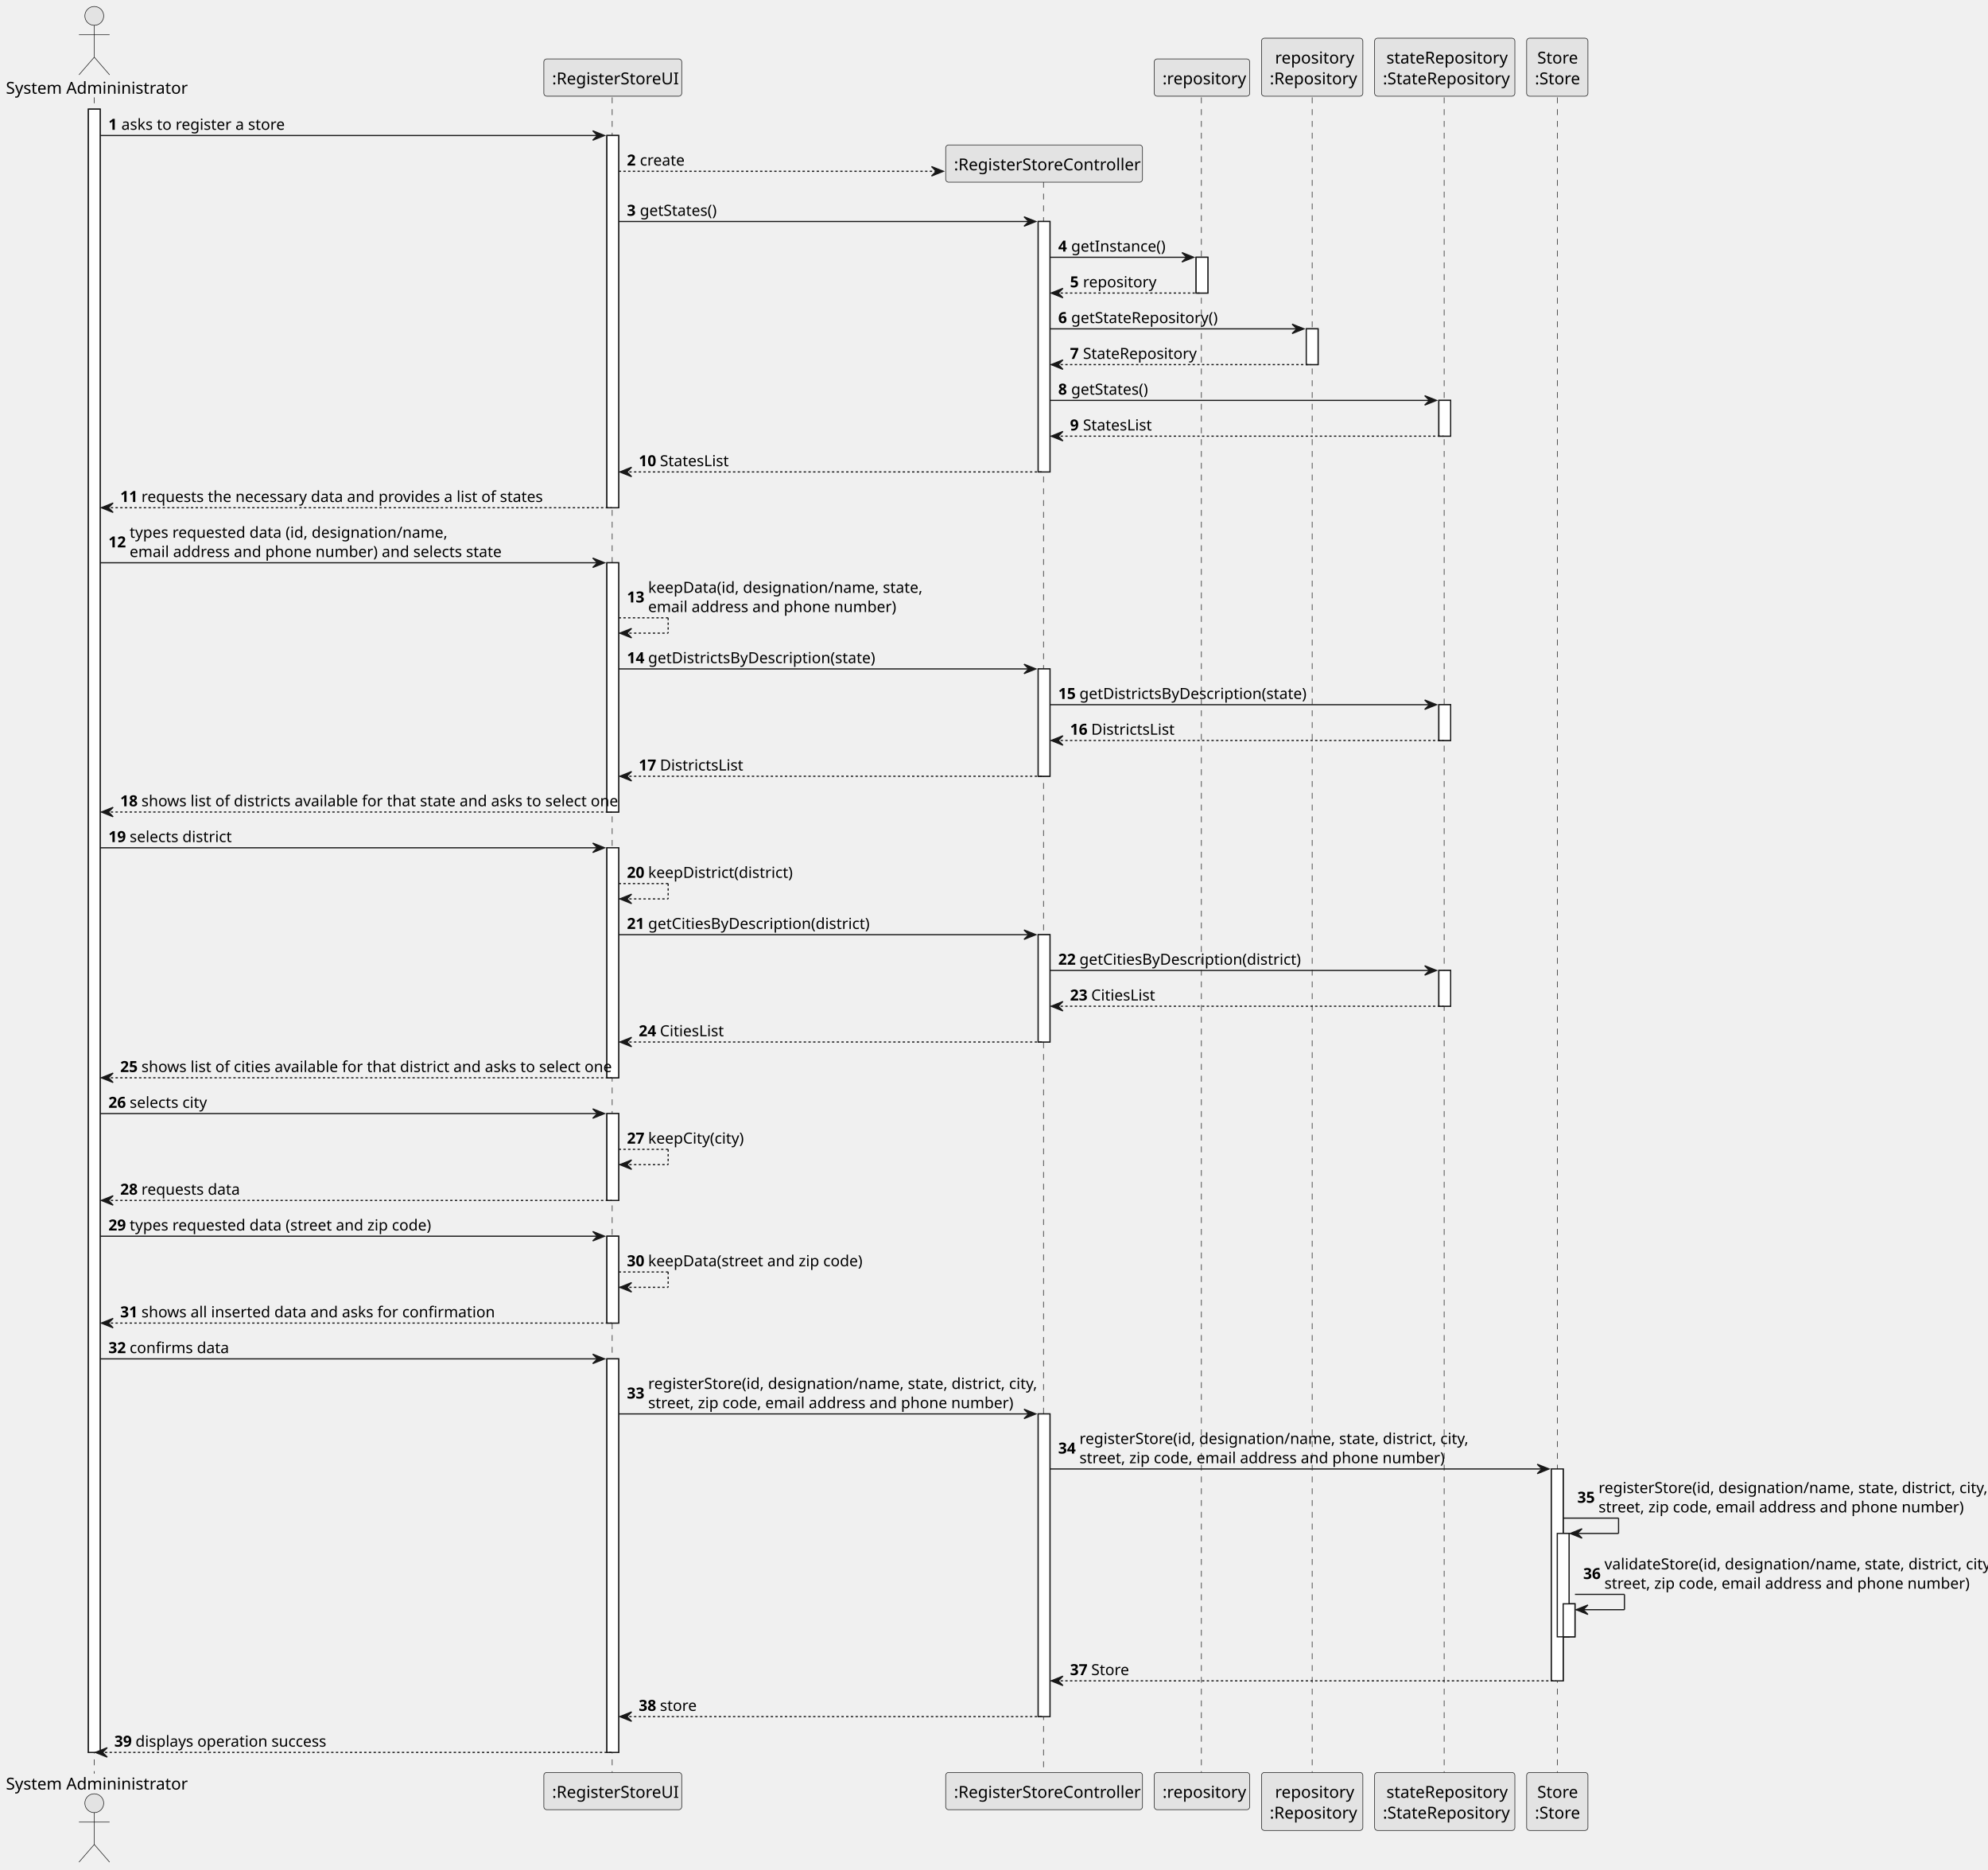
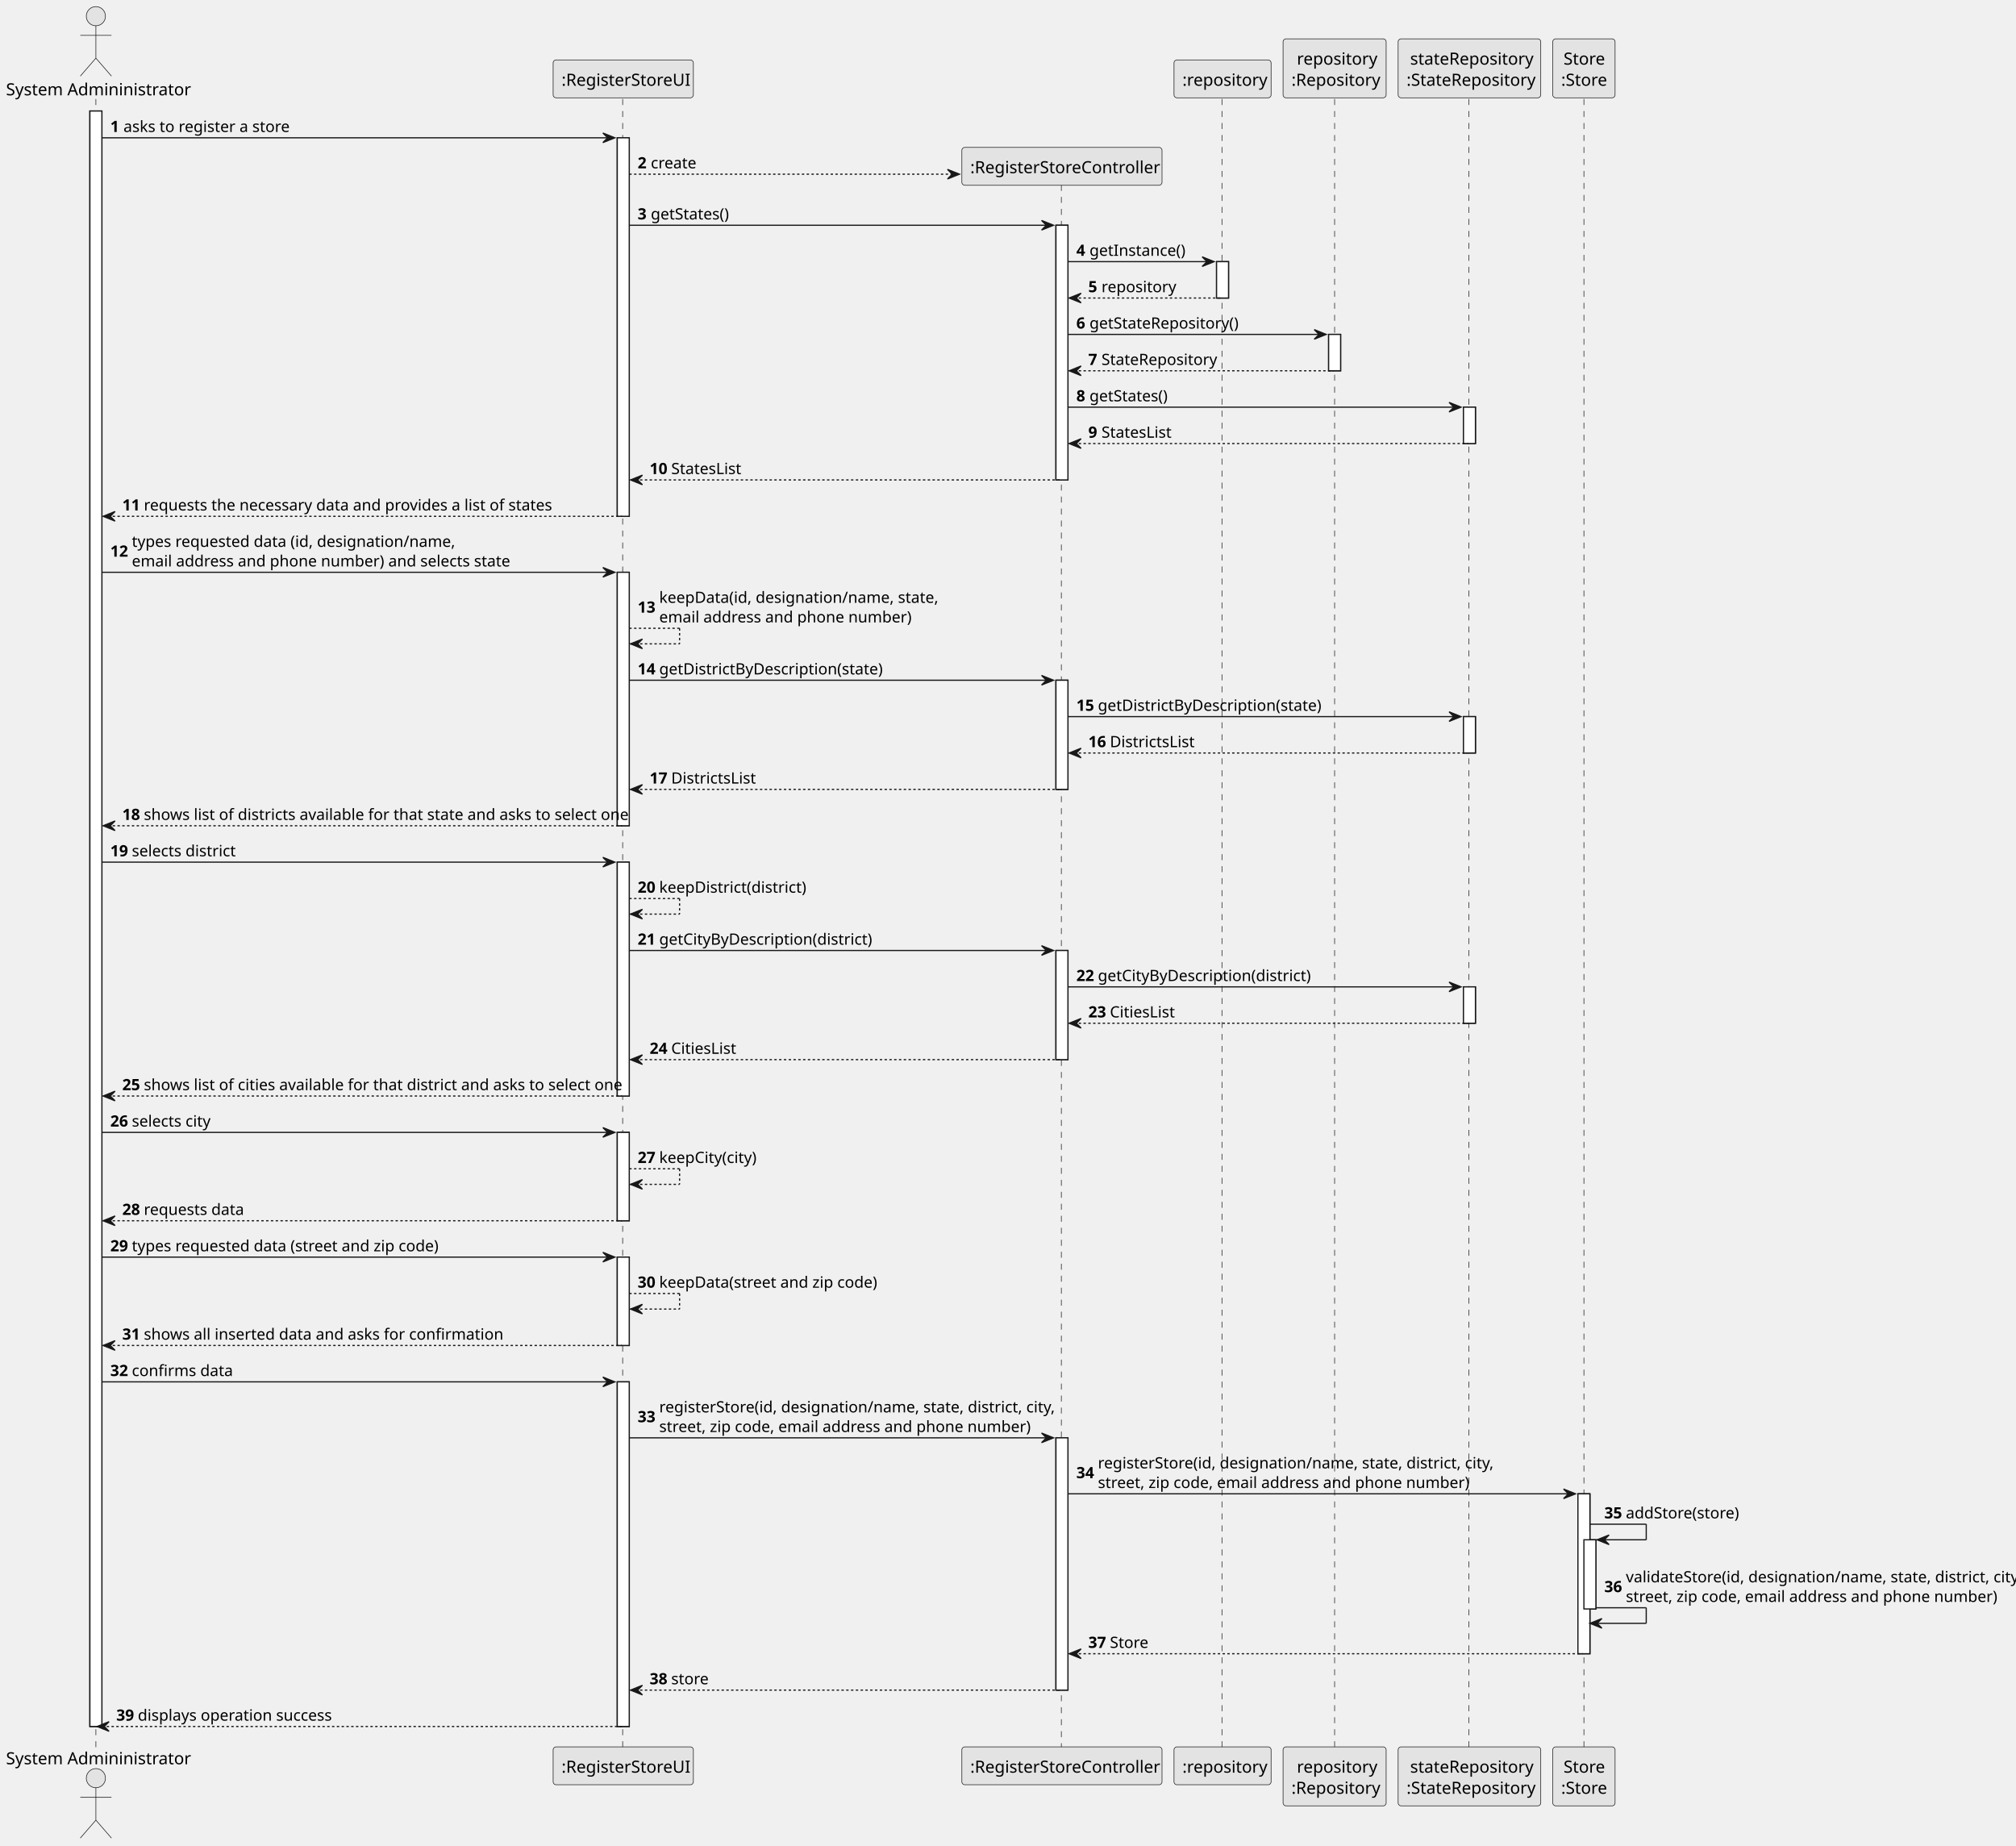
- <svg xmlns="http://www.w3.org/2000/svg" contentStyleType="text/css" height="1586px" preserveAspectRatio="none" style="width:1687px;height:1586px;background:#FFFFFF;" version="1.1" viewBox="0 0 1687 1586" width="1687px" zoomAndPan="magnify">
+ <svg xmlns="http://www.w3.org/2000/svg" contentStyleType="text/css" height="1540px" preserveAspectRatio="none" style="width:1682px;height:1540px;background:#FFFFFF;" version="1.1" viewBox="0 0 1682 1540" width="1682px" zoomAndPan="magnify">
  <defs />
  <g>
-     <rect fill="#FFFFFF" height="1394.078" style="stroke:#181818;stroke-width:1.0;" width="10" x="75" y="92.609" />
+     <rect fill="#FFFFFF" height="1347.727" style="stroke:#181818;stroke-width:1.0;" width="10" x="75" y="92.609" />
    <rect fill="#FFFFFF" height="315.773" style="stroke:#181818;stroke-width:1.0;" width="10" x="515" y="114.961" />
    <rect fill="#FFFFFF" height="211.461" style="stroke:#181818;stroke-width:1.0;" width="10" x="515" y="477.438" />
    <rect fill="#FFFFFF" height="195.109" style="stroke:#181818;stroke-width:1.0;" width="10" x="515" y="719.25" />
    <rect fill="#FFFFFF" height="73.703" style="stroke:#181818;stroke-width:1.0;" width="10" x="515" y="944.711" />
    <rect fill="#FFFFFF" height="73.703" style="stroke:#181818;stroke-width:1.0;" width="10" x="515" y="1048.766" />
-     <rect fill="#FFFFFF" height="333.867" style="stroke:#181818;stroke-width:1.0;" width="10" x="515" y="1152.82" />
+     <rect fill="#FFFFFF" height="287.516" style="stroke:#181818;stroke-width:1.0;" width="10" x="515" y="1152.82" />
    <rect fill="#FFFFFF" height="212.461" style="stroke:#181818;stroke-width:1.0;" width="10" x="881" y="187.922" />
    <rect fill="#FFFFFF" height="91.055" style="stroke:#181818;stroke-width:1.0;" width="10" x="881" y="567.492" />
    <rect fill="#FFFFFF" height="91.055" style="stroke:#181818;stroke-width:1.0;" width="10" x="881" y="792.953" />
-     <rect fill="#FFFFFF" height="256.812" style="stroke:#181818;stroke-width:1.0;" width="10" x="881" y="1199.523" />
+     <rect fill="#FFFFFF" height="210.461" style="stroke:#181818;stroke-width:1.0;" width="10" x="881" y="1199.523" />
    <rect fill="#FFFFFF" height="30.352" style="stroke:#181818;stroke-width:1.0;" width="10" x="1015" y="218.273" />
    <rect fill="#FFFFFF" height="30.352" style="stroke:#181818;stroke-width:1.0;" width="10" x="1108.5" y="278.977" />
    <rect fill="#FFFFFF" height="30.352" style="stroke:#181818;stroke-width:1.0;" width="10" x="1221" y="339.68" />
    <rect fill="#FFFFFF" height="30.352" style="stroke:#181818;stroke-width:1.0;" width="10" x="1221" y="597.844" />
    <rect fill="#FFFFFF" height="30.352" style="stroke:#181818;stroke-width:1.0;" width="10" x="1221" y="823.305" />
-     <rect fill="#FFFFFF" height="179.758" style="stroke:#181818;stroke-width:1.0;" width="10" x="1316.5" y="1246.227" />
-     <rect fill="#FFFFFF" height="87.703" style="stroke:#181818;stroke-width:1.0;" width="10" x="1321.5" y="1300.93" />
-     <rect fill="#FFFFFF" height="28" style="stroke:#181818;stroke-width:1.0;" width="10" x="1326.5" y="1360.633" />
-     <line style="stroke:#181818;stroke-width:0.5;stroke-dasharray:5.0,5.0;" x1="80" x2="80" y1="82.609" y2="1504.688" />
-     <line style="stroke:#181818;stroke-width:0.5;stroke-dasharray:5.0,5.0;" x1="519.5" x2="519.5" y1="82.609" y2="1504.688" />
-     <line style="stroke:#181818;stroke-width:0.5;stroke-dasharray:5.0,5.0;" x1="885.5" x2="885.5" y1="154.266" y2="1504.688" />
-     <line style="stroke:#181818;stroke-width:0.5;stroke-dasharray:5.0,5.0;" x1="1019.5" x2="1019.5" y1="82.609" y2="1504.688" />
-     <line style="stroke:#181818;stroke-width:0.5;stroke-dasharray:5.0,5.0;" x1="1113.5" x2="1113.5" y1="82.609" y2="1504.688" />
-     <line style="stroke:#181818;stroke-width:0.5;stroke-dasharray:5.0,5.0;" x1="1225.5" x2="1225.5" y1="82.609" y2="1504.688" />
-     <line style="stroke:#181818;stroke-width:0.5;stroke-dasharray:5.0,5.0;" x1="1321.5" x2="1321.5" y1="82.609" y2="1504.688" />
+     <rect fill="#FFFFFF" height="133.406" style="stroke:#181818;stroke-width:1.0;" width="10" x="1316.5" y="1246.227" />
+     <rect fill="#FFFFFF" height="57.703" style="stroke:#181818;stroke-width:1.0;" width="10" x="1321.5" y="1284.578" />
+     <line style="stroke:#181818;stroke-width:0.5;stroke-dasharray:5.0,5.0;" x1="80" x2="80" y1="82.609" y2="1458.336" />
+     <line style="stroke:#181818;stroke-width:0.5;stroke-dasharray:5.0,5.0;" x1="519.5" x2="519.5" y1="82.609" y2="1458.336" />
+     <line style="stroke:#181818;stroke-width:0.5;stroke-dasharray:5.0,5.0;" x1="885.5" x2="885.5" y1="154.266" y2="1458.336" />
+     <line style="stroke:#181818;stroke-width:0.5;stroke-dasharray:5.0,5.0;" x1="1019.5" x2="1019.5" y1="82.609" y2="1458.336" />
+     <line style="stroke:#181818;stroke-width:0.5;stroke-dasharray:5.0,5.0;" x1="1113.5" x2="1113.5" y1="82.609" y2="1458.336" />
+     <line style="stroke:#181818;stroke-width:0.5;stroke-dasharray:5.0,5.0;" x1="1225.5" x2="1225.5" y1="82.609" y2="1458.336" />
+     <line style="stroke:#181818;stroke-width:0.5;stroke-dasharray:5.0,5.0;" x1="1321.5" x2="1321.5" y1="82.609" y2="1458.336" />
    <text fill="#000000" font-family="sans-serif" font-size="14" lengthAdjust="spacing" textLength="144" x="5" y="79.533">System Admininistrator</text>
    <ellipse cx="80" cy="13.5" fill="#E3E3E3" rx="8" ry="8" style="stroke:#181818;stroke-width:0.5;" />
    <path d="M80,21.5 L80,48.5 M67,29.5 L93,29.5 M80,48.5 L67,63.5 M80,48.5 L93,63.5 " fill="none" style="stroke:#181818;stroke-width:0.5;" />
-     <text fill="#000000" font-family="sans-serif" font-size="14" lengthAdjust="spacing" textLength="144" x="5" y="1518.221">System Admininistrator</text>
-     <ellipse cx="80" cy="1529.797" fill="#E3E3E3" rx="8" ry="8" style="stroke:#181818;stroke-width:0.5;" />
-     <path d="M80,1537.797 L80,1564.797 M67,1545.797 L93,1545.797 M80,1564.797 L67,1579.797 M80,1564.797 L93,1579.797 " fill="none" style="stroke:#181818;stroke-width:0.5;" />
+     <text fill="#000000" font-family="sans-serif" font-size="14" lengthAdjust="spacing" textLength="144" x="5" y="1471.869">System Admininistrator</text>
+     <ellipse cx="80" cy="1483.445" fill="#E3E3E3" rx="8" ry="8" style="stroke:#181818;stroke-width:0.5;" />
+     <path d="M80,1491.445 L80,1518.445 M67,1499.445 L93,1499.445 M80,1518.445 L67,1533.445 M80,1518.445 L93,1533.445 " fill="none" style="stroke:#181818;stroke-width:0.5;" />
    <rect fill="#E3E3E3" height="31.609" rx="2.5" ry="2.5" style="stroke:#181818;stroke-width:0.5;" width="117" x="461.5" y="50" />
    <text fill="#000000" font-family="sans-serif" font-size="14" lengthAdjust="spacing" textLength="103" x="468.5" y="71.533">:RegisterStoreUI</text>
-     <rect fill="#E3E3E3" height="31.609" rx="2.5" ry="2.5" style="stroke:#181818;stroke-width:0.5;" width="117" x="461.5" y="1503.688" />
-     <text fill="#000000" font-family="sans-serif" font-size="14" lengthAdjust="spacing" textLength="103" x="468.5" y="1525.221">:RegisterStoreUI</text>
-     <rect fill="#E3E3E3" height="31.609" rx="2.5" ry="2.5" style="stroke:#181818;stroke-width:0.5;" width="167" x="802.5" y="1503.688" />
-     <text fill="#000000" font-family="sans-serif" font-size="14" lengthAdjust="spacing" textLength="153" x="809.5" y="1525.221">:RegisterStoreController</text>
+     <rect fill="#E3E3E3" height="31.609" rx="2.5" ry="2.5" style="stroke:#181818;stroke-width:0.5;" width="117" x="461.5" y="1457.336" />
+     <text fill="#000000" font-family="sans-serif" font-size="14" lengthAdjust="spacing" textLength="103" x="468.5" y="1478.869">:RegisterStoreUI</text>
+     <rect fill="#E3E3E3" height="31.609" rx="2.5" ry="2.5" style="stroke:#181818;stroke-width:0.5;" width="167" x="802.5" y="1457.336" />
+     <text fill="#000000" font-family="sans-serif" font-size="14" lengthAdjust="spacing" textLength="153" x="809.5" y="1478.869">:RegisterStoreController</text>
    <rect fill="#E3E3E3" height="31.609" rx="2.5" ry="2.5" style="stroke:#181818;stroke-width:0.5;" width="81" x="979.5" y="50" />
    <text fill="#000000" font-family="sans-serif" font-size="14" lengthAdjust="spacing" textLength="67" x="986.5" y="71.533">:repository</text>
-     <rect fill="#E3E3E3" height="31.609" rx="2.5" ry="2.5" style="stroke:#181818;stroke-width:0.5;" width="81" x="979.5" y="1503.688" />
-     <text fill="#000000" font-family="sans-serif" font-size="14" lengthAdjust="spacing" textLength="67" x="986.5" y="1525.221">:repository</text>
+     <rect fill="#E3E3E3" height="31.609" rx="2.5" ry="2.5" style="stroke:#181818;stroke-width:0.5;" width="81" x="979.5" y="1457.336" />
+     <text fill="#000000" font-family="sans-serif" font-size="14" lengthAdjust="spacing" textLength="67" x="986.5" y="1478.869">:repository</text>
    <rect fill="#E3E3E3" height="49.219" rx="2.5" ry="2.5" style="stroke:#181818;stroke-width:0.5;" width="86" x="1070.5" y="32.391" />
    <text fill="#000000" font-family="sans-serif" font-size="14" lengthAdjust="spacing" textLength="63" x="1082" y="53.924">repository</text>
    <text fill="#000000" font-family="sans-serif" font-size="14" lengthAdjust="spacing" textLength="72" x="1077.5" y="71.533">:Repository</text>
-     <rect fill="#E3E3E3" height="49.219" rx="2.5" ry="2.5" style="stroke:#181818;stroke-width:0.5;" width="86" x="1070.5" y="1503.688" />
-     <text fill="#000000" font-family="sans-serif" font-size="14" lengthAdjust="spacing" textLength="63" x="1082" y="1525.221">repository</text>
-     <text fill="#000000" font-family="sans-serif" font-size="14" lengthAdjust="spacing" textLength="72" x="1077.5" y="1542.83">:Repository</text>
+     <rect fill="#E3E3E3" height="49.219" rx="2.5" ry="2.5" style="stroke:#181818;stroke-width:0.5;" width="86" x="1070.5" y="1457.336" />
+     <text fill="#000000" font-family="sans-serif" font-size="14" lengthAdjust="spacing" textLength="63" x="1082" y="1478.869">repository</text>
+     <text fill="#000000" font-family="sans-serif" font-size="14" lengthAdjust="spacing" textLength="72" x="1077.5" y="1496.478">:Repository</text>
    <rect fill="#E3E3E3" height="49.219" rx="2.5" ry="2.5" style="stroke:#181818;stroke-width:0.5;" width="119" x="1166.5" y="32.391" />
    <text fill="#000000" font-family="sans-serif" font-size="14" lengthAdjust="spacing" textLength="99" x="1176.5" y="53.924">stateRepository</text>
    <text fill="#000000" font-family="sans-serif" font-size="14" lengthAdjust="spacing" textLength="105" x="1173.5" y="71.533">:StateRepository</text>
-     <rect fill="#E3E3E3" height="49.219" rx="2.5" ry="2.5" style="stroke:#181818;stroke-width:0.5;" width="119" x="1166.5" y="1503.688" />
-     <text fill="#000000" font-family="sans-serif" font-size="14" lengthAdjust="spacing" textLength="99" x="1176.5" y="1525.221">stateRepository</text>
-     <text fill="#000000" font-family="sans-serif" font-size="14" lengthAdjust="spacing" textLength="105" x="1173.5" y="1542.83">:StateRepository</text>
+     <rect fill="#E3E3E3" height="49.219" rx="2.5" ry="2.5" style="stroke:#181818;stroke-width:0.5;" width="119" x="1166.5" y="1457.336" />
+     <text fill="#000000" font-family="sans-serif" font-size="14" lengthAdjust="spacing" textLength="99" x="1176.5" y="1478.869">stateRepository</text>
+     <text fill="#000000" font-family="sans-serif" font-size="14" lengthAdjust="spacing" textLength="105" x="1173.5" y="1496.478">:StateRepository</text>
    <rect fill="#E3E3E3" height="49.219" rx="2.5" ry="2.5" style="stroke:#181818;stroke-width:0.5;" width="52" x="1295.5" y="32.391" />
    <text fill="#000000" font-family="sans-serif" font-size="14" lengthAdjust="spacing" textLength="34" x="1304.5" y="53.924">Store</text>
    <text fill="#000000" font-family="sans-serif" font-size="14" lengthAdjust="spacing" textLength="38" x="1302.5" y="71.533">:Store</text>
-     <rect fill="#E3E3E3" height="49.219" rx="2.5" ry="2.5" style="stroke:#181818;stroke-width:0.5;" width="52" x="1295.5" y="1503.688" />
-     <text fill="#000000" font-family="sans-serif" font-size="14" lengthAdjust="spacing" textLength="34" x="1304.5" y="1525.221">Store</text>
-     <text fill="#000000" font-family="sans-serif" font-size="14" lengthAdjust="spacing" textLength="38" x="1302.5" y="1542.83">:Store</text>
-     <rect fill="#FFFFFF" height="1394.078" style="stroke:#181818;stroke-width:1.0;" width="10" x="75" y="92.609" />
+     <rect fill="#E3E3E3" height="49.219" rx="2.5" ry="2.5" style="stroke:#181818;stroke-width:0.5;" width="52" x="1295.5" y="1457.336" />
+     <text fill="#000000" font-family="sans-serif" font-size="14" lengthAdjust="spacing" textLength="34" x="1304.5" y="1478.869">Store</text>
+     <text fill="#000000" font-family="sans-serif" font-size="14" lengthAdjust="spacing" textLength="38" x="1302.5" y="1496.478">:Store</text>
+     <rect fill="#FFFFFF" height="1347.727" style="stroke:#181818;stroke-width:1.0;" width="10" x="75" y="92.609" />
    <rect fill="#FFFFFF" height="315.773" style="stroke:#181818;stroke-width:1.0;" width="10" x="515" y="114.961" />
    <rect fill="#FFFFFF" height="211.461" style="stroke:#181818;stroke-width:1.0;" width="10" x="515" y="477.438" />
    <rect fill="#FFFFFF" height="195.109" style="stroke:#181818;stroke-width:1.0;" width="10" x="515" y="719.25" />
    <rect fill="#FFFFFF" height="73.703" style="stroke:#181818;stroke-width:1.0;" width="10" x="515" y="944.711" />
    <rect fill="#FFFFFF" height="73.703" style="stroke:#181818;stroke-width:1.0;" width="10" x="515" y="1048.766" />
-     <rect fill="#FFFFFF" height="333.867" style="stroke:#181818;stroke-width:1.0;" width="10" x="515" y="1152.82" />
+     <rect fill="#FFFFFF" height="287.516" style="stroke:#181818;stroke-width:1.0;" width="10" x="515" y="1152.82" />
    <rect fill="#FFFFFF" height="212.461" style="stroke:#181818;stroke-width:1.0;" width="10" x="881" y="187.922" />
    <rect fill="#FFFFFF" height="91.055" style="stroke:#181818;stroke-width:1.0;" width="10" x="881" y="567.492" />
    <rect fill="#FFFFFF" height="91.055" style="stroke:#181818;stroke-width:1.0;" width="10" x="881" y="792.953" />
-     <rect fill="#FFFFFF" height="256.812" style="stroke:#181818;stroke-width:1.0;" width="10" x="881" y="1199.523" />
+     <rect fill="#FFFFFF" height="210.461" style="stroke:#181818;stroke-width:1.0;" width="10" x="881" y="1199.523" />
    <rect fill="#FFFFFF" height="30.352" style="stroke:#181818;stroke-width:1.0;" width="10" x="1015" y="218.273" />
    <rect fill="#FFFFFF" height="30.352" style="stroke:#181818;stroke-width:1.0;" width="10" x="1108.5" y="278.977" />
    <rect fill="#FFFFFF" height="30.352" style="stroke:#181818;stroke-width:1.0;" width="10" x="1221" y="339.68" />
    <rect fill="#FFFFFF" height="30.352" style="stroke:#181818;stroke-width:1.0;" width="10" x="1221" y="597.844" />
    <rect fill="#FFFFFF" height="30.352" style="stroke:#181818;stroke-width:1.0;" width="10" x="1221" y="823.305" />
-     <rect fill="#FFFFFF" height="179.758" style="stroke:#181818;stroke-width:1.0;" width="10" x="1316.5" y="1246.227" />
-     <rect fill="#FFFFFF" height="87.703" style="stroke:#181818;stroke-width:1.0;" width="10" x="1321.5" y="1300.93" />
-     <rect fill="#FFFFFF" height="28" style="stroke:#181818;stroke-width:1.0;" width="10" x="1326.5" y="1360.633" />
+     <rect fill="#FFFFFF" height="133.406" style="stroke:#181818;stroke-width:1.0;" width="10" x="1316.5" y="1246.227" />
+     <rect fill="#FFFFFF" height="57.703" style="stroke:#181818;stroke-width:1.0;" width="10" x="1321.5" y="1284.578" />
    <polygon fill="#181818" points="503,110.961,513,114.961,503,118.961,507,114.961" style="stroke:#181818;stroke-width:1.0;" />
    <line style="stroke:#181818;stroke-width:1.0;" x1="85" x2="509" y1="114.961" y2="114.961" />
    <text fill="#000000" font-family="sans-serif" font-size="13" font-weight="bold" lengthAdjust="spacing" textLength="7" x="92" y="110.105">1</text>
    <text fill="#000000" font-family="sans-serif" font-size="13" lengthAdjust="spacing" textLength="134" x="103" y="110.105">asks to register a store</text>
    <polygon fill="#181818" points="790.5,141.312,800.5,145.312,790.5,149.312,794.5,145.312" style="stroke:#181818;stroke-width:1.0;" />
    <line style="stroke:#181818;stroke-width:1.0;stroke-dasharray:2.0,2.0;" x1="525" x2="796.5" y1="145.312" y2="145.312" />
    <text fill="#000000" font-family="sans-serif" font-size="13" font-weight="bold" lengthAdjust="spacing" textLength="7" x="532" y="140.456">2</text>
    <text fill="#000000" font-family="sans-serif" font-size="13" lengthAdjust="spacing" textLength="36" x="543" y="140.456">create</text>
    <rect fill="#E3E3E3" height="31.609" rx="2.5" ry="2.5" style="stroke:#181818;stroke-width:0.5;" width="167" x="802.5" y="122.961" />
    <text fill="#000000" font-family="sans-serif" font-size="14" lengthAdjust="spacing" textLength="153" x="809.5" y="144.494">:RegisterStoreController</text>
    <polygon fill="#181818" points="869,183.922,879,187.922,869,191.922,873,187.922" style="stroke:#181818;stroke-width:1.0;" />
    <line style="stroke:#181818;stroke-width:1.0;" x1="525" x2="875" y1="187.922" y2="187.922" />
    <text fill="#000000" font-family="sans-serif" font-size="13" font-weight="bold" lengthAdjust="spacing" textLength="7" x="532" y="183.065">3</text>
    <text fill="#000000" font-family="sans-serif" font-size="13" lengthAdjust="spacing" textLength="64" x="543" y="183.065">getStates()</text>
    <polygon fill="#181818" points="1003,214.273,1013,218.273,1003,222.273,1007,218.273" style="stroke:#181818;stroke-width:1.0;" />
    <line style="stroke:#181818;stroke-width:1.0;" x1="891" x2="1009" y1="218.273" y2="218.273" />
    <text fill="#000000" font-family="sans-serif" font-size="13" font-weight="bold" lengthAdjust="spacing" textLength="7" x="898" y="213.417">4</text>
    <text fill="#000000" font-family="sans-serif" font-size="13" lengthAdjust="spacing" textLength="75" x="909" y="213.417">getInstance()</text>
    <polygon fill="#181818" points="902,244.625,892,248.625,902,252.625,898,248.625" style="stroke:#181818;stroke-width:1.0;" />
    <line style="stroke:#181818;stroke-width:1.0;stroke-dasharray:2.0,2.0;" x1="896" x2="1019" y1="248.625" y2="248.625" />
    <text fill="#000000" font-family="sans-serif" font-size="13" font-weight="bold" lengthAdjust="spacing" textLength="7" x="908" y="243.769">5</text>
    <text fill="#000000" font-family="sans-serif" font-size="13" lengthAdjust="spacing" textLength="57" x="919" y="243.769">repository</text>
    <polygon fill="#181818" points="1096.5,274.977,1106.5,278.977,1096.5,282.977,1100.5,278.977" style="stroke:#181818;stroke-width:1.0;" />
    <line style="stroke:#181818;stroke-width:1.0;" x1="891" x2="1102.5" y1="278.977" y2="278.977" />
    <text fill="#000000" font-family="sans-serif" font-size="13" font-weight="bold" lengthAdjust="spacing" textLength="7" x="898" y="274.12">6</text>
    <text fill="#000000" font-family="sans-serif" font-size="13" lengthAdjust="spacing" textLength="119" x="909" y="274.12">getStateRepository()</text>
    <polygon fill="#181818" points="902,305.328,892,309.328,902,313.328,898,309.328" style="stroke:#181818;stroke-width:1.0;" />
    <line style="stroke:#181818;stroke-width:1.0;stroke-dasharray:2.0,2.0;" x1="896" x2="1112.5" y1="309.328" y2="309.328" />
    <text fill="#000000" font-family="sans-serif" font-size="13" font-weight="bold" lengthAdjust="spacing" textLength="7" x="908" y="304.472">7</text>
    <text fill="#000000" font-family="sans-serif" font-size="13" lengthAdjust="spacing" textLength="93" x="919" y="304.472">StateRepository</text>
    <polygon fill="#181818" points="1209,335.68,1219,339.68,1209,343.68,1213,339.68" style="stroke:#181818;stroke-width:1.0;" />
    <line style="stroke:#181818;stroke-width:1.0;" x1="891" x2="1215" y1="339.68" y2="339.68" />
    <text fill="#000000" font-family="sans-serif" font-size="13" font-weight="bold" lengthAdjust="spacing" textLength="7" x="898" y="334.823">8</text>
    <text fill="#000000" font-family="sans-serif" font-size="13" lengthAdjust="spacing" textLength="64" x="909" y="334.823">getStates()</text>
    <polygon fill="#181818" points="902,366.031,892,370.031,902,374.031,898,370.031" style="stroke:#181818;stroke-width:1.0;" />
    <line style="stroke:#181818;stroke-width:1.0;stroke-dasharray:2.0,2.0;" x1="896" x2="1225" y1="370.031" y2="370.031" />
    <text fill="#000000" font-family="sans-serif" font-size="13" font-weight="bold" lengthAdjust="spacing" textLength="7" x="908" y="365.175">9</text>
    <text fill="#000000" font-family="sans-serif" font-size="13" lengthAdjust="spacing" textLength="59" x="919" y="365.175">StatesList</text>
    <polygon fill="#181818" points="536,396.383,526,400.383,536,404.383,532,400.383" style="stroke:#181818;stroke-width:1.0;" />
    <line style="stroke:#181818;stroke-width:1.0;stroke-dasharray:2.0,2.0;" x1="530" x2="885" y1="400.383" y2="400.383" />
    <text fill="#000000" font-family="sans-serif" font-size="13" font-weight="bold" lengthAdjust="spacing" textLength="14" x="542" y="395.526">10</text>
    <text fill="#000000" font-family="sans-serif" font-size="13" lengthAdjust="spacing" textLength="59" x="560" y="395.526">StatesList</text>
    <polygon fill="#181818" points="96,426.734,86,430.734,96,434.734,92,430.734" style="stroke:#181818;stroke-width:1.0;" />
    <line style="stroke:#181818;stroke-width:1.0;stroke-dasharray:2.0,2.0;" x1="90" x2="519" y1="430.734" y2="430.734" />
    <text fill="#000000" font-family="sans-serif" font-size="13" font-weight="bold" lengthAdjust="spacing" textLength="14" x="102" y="425.878">11</text>
    <text fill="#000000" font-family="sans-serif" font-size="13" lengthAdjust="spacing" textLength="327" x="120" y="425.878">requests the necessary data and provides a list of states</text>
    <polygon fill="#181818" points="503,473.438,513,477.438,503,481.438,507,477.438" style="stroke:#181818;stroke-width:1.0;" />
    <line style="stroke:#181818;stroke-width:1.0;" x1="85" x2="509" y1="477.438" y2="477.438" />
    <text fill="#000000" font-family="sans-serif" font-size="13" font-weight="bold" lengthAdjust="spacing" textLength="14" x="92" y="464.405">12</text>
    <text fill="#000000" font-family="sans-serif" font-size="13" lengthAdjust="spacing" textLength="254" x="110" y="456.229">types requested data (id, designation/name,</text>
    <text fill="#000000" font-family="sans-serif" font-size="13" lengthAdjust="spacing" textLength="300" x="110" y="472.581">email address and phone number) and selects state</text>
    <line style="stroke:#181818;stroke-width:1.0;stroke-dasharray:2.0,2.0;" x1="525" x2="567" y1="524.141" y2="524.141" />
    <line style="stroke:#181818;stroke-width:1.0;stroke-dasharray:2.0,2.0;" x1="567" x2="567" y1="524.141" y2="537.141" />
    <line style="stroke:#181818;stroke-width:1.0;stroke-dasharray:2.0,2.0;" x1="526" x2="567" y1="537.141" y2="537.141" />
    <polygon fill="#181818" points="536,533.141,526,537.141,536,541.141,532,537.141" style="stroke:#181818;stroke-width:1.0;" />
    <text fill="#000000" font-family="sans-serif" font-size="13" font-weight="bold" lengthAdjust="spacing" textLength="14" x="532" y="511.108">13</text>
    <text fill="#000000" font-family="sans-serif" font-size="13" lengthAdjust="spacing" textLength="220" x="550" y="502.933">keepData(id, designation/name, state,</text>
    <text fill="#000000" font-family="sans-serif" font-size="13" lengthAdjust="spacing" textLength="196" x="550" y="519.284">email address and phone number)</text>
    <polygon fill="#181818" points="869,563.492,879,567.492,869,571.492,873,567.492" style="stroke:#181818;stroke-width:1.0;" />
    <line style="stroke:#181818;stroke-width:1.0;" x1="525" x2="875" y1="567.492" y2="567.492" />
    <text fill="#000000" font-family="sans-serif" font-size="13" font-weight="bold" lengthAdjust="spacing" textLength="14" x="532" y="562.636">14</text>
-     <text fill="#000000" font-family="sans-serif" font-size="13" lengthAdjust="spacing" textLength="184" x="550" y="562.636">getDistrictsByDescription(state)</text>
+     <text fill="#000000" font-family="sans-serif" font-size="13" lengthAdjust="spacing" textLength="177" x="550" y="562.636">getDistrictByDescription(state)</text>
    <polygon fill="#181818" points="1209,593.844,1219,597.844,1209,601.844,1213,597.844" style="stroke:#181818;stroke-width:1.0;" />
    <line style="stroke:#181818;stroke-width:1.0;" x1="891" x2="1215" y1="597.844" y2="597.844" />
    <text fill="#000000" font-family="sans-serif" font-size="13" font-weight="bold" lengthAdjust="spacing" textLength="14" x="898" y="592.987">15</text>
-     <text fill="#000000" font-family="sans-serif" font-size="13" lengthAdjust="spacing" textLength="184" x="916" y="592.987">getDistrictsByDescription(state)</text>
+     <text fill="#000000" font-family="sans-serif" font-size="13" lengthAdjust="spacing" textLength="177" x="916" y="592.987">getDistrictByDescription(state)</text>
    <polygon fill="#181818" points="902,624.195,892,628.195,902,632.195,898,628.195" style="stroke:#181818;stroke-width:1.0;" />
    <line style="stroke:#181818;stroke-width:1.0;stroke-dasharray:2.0,2.0;" x1="896" x2="1225" y1="628.195" y2="628.195" />
    <text fill="#000000" font-family="sans-serif" font-size="13" font-weight="bold" lengthAdjust="spacing" textLength="14" x="908" y="623.339">16</text>
    <text fill="#000000" font-family="sans-serif" font-size="13" lengthAdjust="spacing" textLength="69" x="926" y="623.339">DistrictsList</text>
    <polygon fill="#181818" points="536,654.547,526,658.547,536,662.547,532,658.547" style="stroke:#181818;stroke-width:1.0;" />
    <line style="stroke:#181818;stroke-width:1.0;stroke-dasharray:2.0,2.0;" x1="530" x2="885" y1="658.547" y2="658.547" />
    <text fill="#000000" font-family="sans-serif" font-size="13" font-weight="bold" lengthAdjust="spacing" textLength="14" x="542" y="653.69">17</text>
    <text fill="#000000" font-family="sans-serif" font-size="13" lengthAdjust="spacing" textLength="69" x="560" y="653.69">DistrictsList</text>
    <polygon fill="#181818" points="96,684.898,86,688.898,96,692.898,92,688.898" style="stroke:#181818;stroke-width:1.0;" />
    <line style="stroke:#181818;stroke-width:1.0;stroke-dasharray:2.0,2.0;" x1="90" x2="519" y1="688.898" y2="688.898" />
    <text fill="#000000" font-family="sans-serif" font-size="13" font-weight="bold" lengthAdjust="spacing" textLength="14" x="102" y="684.042">18</text>
    <text fill="#000000" font-family="sans-serif" font-size="13" lengthAdjust="spacing" textLength="388" x="120" y="684.042">shows list of districts available for that state and asks to select one</text>
    <polygon fill="#181818" points="503,715.25,513,719.25,503,723.25,507,719.25" style="stroke:#181818;stroke-width:1.0;" />
    <line style="stroke:#181818;stroke-width:1.0;" x1="85" x2="509" y1="719.25" y2="719.25" />
    <text fill="#000000" font-family="sans-serif" font-size="13" font-weight="bold" lengthAdjust="spacing" textLength="14" x="92" y="714.394">19</text>
    <text fill="#000000" font-family="sans-serif" font-size="13" lengthAdjust="spacing" textLength="85" x="110" y="714.394">selects district</text>
    <line style="stroke:#181818;stroke-width:1.0;stroke-dasharray:2.0,2.0;" x1="525" x2="567" y1="749.602" y2="749.602" />
    <line style="stroke:#181818;stroke-width:1.0;stroke-dasharray:2.0,2.0;" x1="567" x2="567" y1="749.602" y2="762.602" />
    <line style="stroke:#181818;stroke-width:1.0;stroke-dasharray:2.0,2.0;" x1="526" x2="567" y1="762.602" y2="762.602" />
    <polygon fill="#181818" points="536,758.602,526,762.602,536,766.602,532,762.602" style="stroke:#181818;stroke-width:1.0;" />
    <text fill="#000000" font-family="sans-serif" font-size="13" font-weight="bold" lengthAdjust="spacing" textLength="14" x="532" y="744.745">20</text>
    <text fill="#000000" font-family="sans-serif" font-size="13" lengthAdjust="spacing" textLength="116" x="550" y="744.745">keepDistrict(district)</text>
    <polygon fill="#181818" points="869,788.953,879,792.953,869,796.953,873,792.953" style="stroke:#181818;stroke-width:1.0;" />
    <line style="stroke:#181818;stroke-width:1.0;" x1="525" x2="875" y1="792.953" y2="792.953" />
    <text fill="#000000" font-family="sans-serif" font-size="13" font-weight="bold" lengthAdjust="spacing" textLength="14" x="532" y="788.097">21</text>
-     <text fill="#000000" font-family="sans-serif" font-size="13" lengthAdjust="spacing" textLength="179" x="550" y="788.097">getCitiesByDescription(district)</text>
+     <text fill="#000000" font-family="sans-serif" font-size="13" lengthAdjust="spacing" textLength="169" x="550" y="788.097">getCityByDescription(district)</text>
    <polygon fill="#181818" points="1209,819.305,1219,823.305,1209,827.305,1213,823.305" style="stroke:#181818;stroke-width:1.0;" />
    <line style="stroke:#181818;stroke-width:1.0;" x1="891" x2="1215" y1="823.305" y2="823.305" />
    <text fill="#000000" font-family="sans-serif" font-size="13" font-weight="bold" lengthAdjust="spacing" textLength="14" x="898" y="818.448">22</text>
-     <text fill="#000000" font-family="sans-serif" font-size="13" lengthAdjust="spacing" textLength="179" x="916" y="818.448">getCitiesByDescription(district)</text>
+     <text fill="#000000" font-family="sans-serif" font-size="13" lengthAdjust="spacing" textLength="169" x="916" y="818.448">getCityByDescription(district)</text>
    <polygon fill="#181818" points="902,849.656,892,853.656,902,857.656,898,853.656" style="stroke:#181818;stroke-width:1.0;" />
    <line style="stroke:#181818;stroke-width:1.0;stroke-dasharray:2.0,2.0;" x1="896" x2="1225" y1="853.656" y2="853.656" />
    <text fill="#000000" font-family="sans-serif" font-size="13" font-weight="bold" lengthAdjust="spacing" textLength="14" x="908" y="848.8">23</text>
    <text fill="#000000" font-family="sans-serif" font-size="13" lengthAdjust="spacing" textLength="54" x="926" y="848.8">CitiesList</text>
    <polygon fill="#181818" points="536,880.008,526,884.008,536,888.008,532,884.008" style="stroke:#181818;stroke-width:1.0;" />
    <line style="stroke:#181818;stroke-width:1.0;stroke-dasharray:2.0,2.0;" x1="530" x2="885" y1="884.008" y2="884.008" />
    <text fill="#000000" font-family="sans-serif" font-size="13" font-weight="bold" lengthAdjust="spacing" textLength="14" x="542" y="879.151">24</text>
    <text fill="#000000" font-family="sans-serif" font-size="13" lengthAdjust="spacing" textLength="54" x="560" y="879.151">CitiesList</text>
    <polygon fill="#181818" points="96,910.359,86,914.359,96,918.359,92,914.359" style="stroke:#181818;stroke-width:1.0;" />
    <line style="stroke:#181818;stroke-width:1.0;stroke-dasharray:2.0,2.0;" x1="90" x2="519" y1="914.359" y2="914.359" />
    <text fill="#000000" font-family="sans-serif" font-size="13" font-weight="bold" lengthAdjust="spacing" textLength="14" x="102" y="909.503">25</text>
    <text fill="#000000" font-family="sans-serif" font-size="13" lengthAdjust="spacing" textLength="383" x="120" y="909.503">shows list of cities available for that district and asks to select one</text>
    <polygon fill="#181818" points="503,940.711,513,944.711,503,948.711,507,944.711" style="stroke:#181818;stroke-width:1.0;" />
    <line style="stroke:#181818;stroke-width:1.0;" x1="85" x2="509" y1="944.711" y2="944.711" />
    <text fill="#000000" font-family="sans-serif" font-size="13" font-weight="bold" lengthAdjust="spacing" textLength="14" x="92" y="939.855">26</text>
    <text fill="#000000" font-family="sans-serif" font-size="13" lengthAdjust="spacing" textLength="67" x="110" y="939.855">selects city</text>
    <line style="stroke:#181818;stroke-width:1.0;stroke-dasharray:2.0,2.0;" x1="525" x2="567" y1="975.062" y2="975.062" />
    <line style="stroke:#181818;stroke-width:1.0;stroke-dasharray:2.0,2.0;" x1="567" x2="567" y1="975.062" y2="988.062" />
    <line style="stroke:#181818;stroke-width:1.0;stroke-dasharray:2.0,2.0;" x1="526" x2="567" y1="988.062" y2="988.062" />
    <polygon fill="#181818" points="536,984.062,526,988.062,536,992.062,532,988.062" style="stroke:#181818;stroke-width:1.0;" />
    <text fill="#000000" font-family="sans-serif" font-size="13" font-weight="bold" lengthAdjust="spacing" textLength="14" x="532" y="970.206">27</text>
    <text fill="#000000" font-family="sans-serif" font-size="13" lengthAdjust="spacing" textLength="80" x="550" y="970.206">keepCity(city)</text>
    <polygon fill="#181818" points="96,1014.414,86,1018.414,96,1022.414,92,1018.414" style="stroke:#181818;stroke-width:1.0;" />
    <line style="stroke:#181818;stroke-width:1.0;stroke-dasharray:2.0,2.0;" x1="90" x2="519" y1="1018.414" y2="1018.414" />
    <text fill="#000000" font-family="sans-serif" font-size="13" font-weight="bold" lengthAdjust="spacing" textLength="14" x="102" y="1013.558">28</text>
    <text fill="#000000" font-family="sans-serif" font-size="13" lengthAdjust="spacing" textLength="79" x="120" y="1013.558">requests data</text>
    <polygon fill="#181818" points="503,1044.766,513,1048.766,503,1052.766,507,1048.766" style="stroke:#181818;stroke-width:1.0;" />
    <line style="stroke:#181818;stroke-width:1.0;" x1="85" x2="509" y1="1048.766" y2="1048.766" />
    <text fill="#000000" font-family="sans-serif" font-size="13" font-weight="bold" lengthAdjust="spacing" textLength="14" x="92" y="1043.909">29</text>
    <text fill="#000000" font-family="sans-serif" font-size="13" lengthAdjust="spacing" textLength="245" x="110" y="1043.909">types requested data (street and zip code)</text>
    <line style="stroke:#181818;stroke-width:1.0;stroke-dasharray:2.0,2.0;" x1="525" x2="567" y1="1079.117" y2="1079.117" />
    <line style="stroke:#181818;stroke-width:1.0;stroke-dasharray:2.0,2.0;" x1="567" x2="567" y1="1079.117" y2="1092.117" />
    <line style="stroke:#181818;stroke-width:1.0;stroke-dasharray:2.0,2.0;" x1="526" x2="567" y1="1092.117" y2="1092.117" />
    <polygon fill="#181818" points="536,1088.117,526,1092.117,536,1096.117,532,1092.117" style="stroke:#181818;stroke-width:1.0;" />
    <text fill="#000000" font-family="sans-serif" font-size="13" font-weight="bold" lengthAdjust="spacing" textLength="14" x="532" y="1074.261">30</text>
    <text fill="#000000" font-family="sans-serif" font-size="13" lengthAdjust="spacing" textLength="174" x="550" y="1074.261">keepData(street and zip code)</text>
    <polygon fill="#181818" points="96,1118.469,86,1122.469,96,1126.469,92,1122.469" style="stroke:#181818;stroke-width:1.0;" />
    <line style="stroke:#181818;stroke-width:1.0;stroke-dasharray:2.0,2.0;" x1="90" x2="519" y1="1122.469" y2="1122.469" />
    <text fill="#000000" font-family="sans-serif" font-size="13" font-weight="bold" lengthAdjust="spacing" textLength="14" x="102" y="1117.612">31</text>
    <text fill="#000000" font-family="sans-serif" font-size="13" lengthAdjust="spacing" textLength="282" x="120" y="1117.612">shows all inserted data and asks for confirmation</text>
    <polygon fill="#181818" points="503,1148.82,513,1152.82,503,1156.82,507,1152.82" style="stroke:#181818;stroke-width:1.0;" />
    <line style="stroke:#181818;stroke-width:1.0;" x1="85" x2="509" y1="1152.82" y2="1152.82" />
    <text fill="#000000" font-family="sans-serif" font-size="13" font-weight="bold" lengthAdjust="spacing" textLength="14" x="92" y="1147.964">32</text>
    <text fill="#000000" font-family="sans-serif" font-size="13" lengthAdjust="spacing" textLength="78" x="110" y="1147.964">confirms data</text>
    <polygon fill="#181818" points="869,1195.523,879,1199.523,869,1203.523,873,1199.523" style="stroke:#181818;stroke-width:1.0;" />
    <line style="stroke:#181818;stroke-width:1.0;" x1="525" x2="875" y1="1199.523" y2="1199.523" />
    <text fill="#000000" font-family="sans-serif" font-size="13" font-weight="bold" lengthAdjust="spacing" textLength="14" x="532" y="1186.491">33</text>
    <text fill="#000000" font-family="sans-serif" font-size="13" lengthAdjust="spacing" textLength="315" x="550" y="1178.315">registerStore(id, designation/name, state, district, city,</text>
    <text fill="#000000" font-family="sans-serif" font-size="13" lengthAdjust="spacing" textLength="294" x="550" y="1194.667">street, zip code, email address and phone number)</text>
    <polygon fill="#181818" points="1304.5,1242.227,1314.5,1246.227,1304.5,1250.227,1308.5,1246.227" style="stroke:#181818;stroke-width:1.0;" />
    <line style="stroke:#181818;stroke-width:1.0;" x1="891" x2="1310.5" y1="1246.227" y2="1246.227" />
    <text fill="#000000" font-family="sans-serif" font-size="13" font-weight="bold" lengthAdjust="spacing" textLength="14" x="898" y="1233.194">34</text>
    <text fill="#000000" font-family="sans-serif" font-size="13" lengthAdjust="spacing" textLength="315" x="916" y="1225.019">registerStore(id, designation/name, state, district, city,</text>
    <text fill="#000000" font-family="sans-serif" font-size="13" lengthAdjust="spacing" textLength="294" x="916" y="1241.37">street, zip code, email address and phone number)</text>
-     <line style="stroke:#181818;stroke-width:1.0;" x1="1326.5" x2="1373.5" y1="1287.93" y2="1287.93" />
-     <line style="stroke:#181818;stroke-width:1.0;" x1="1373.5" x2="1373.5" y1="1287.93" y2="1300.93" />
-     <line style="stroke:#181818;stroke-width:1.0;" x1="1332.5" x2="1373.5" y1="1300.93" y2="1300.93" />
-     <polygon fill="#181818" points="1342.5,1296.93,1332.5,1300.93,1342.5,1304.93,1338.5,1300.93" style="stroke:#181818;stroke-width:1.0;" />
-     <text fill="#000000" font-family="sans-serif" font-size="13" font-weight="bold" lengthAdjust="spacing" textLength="14" x="1338.5" y="1274.898">35</text>
-     <text fill="#000000" font-family="sans-serif" font-size="13" lengthAdjust="spacing" textLength="315" x="1356.5" y="1266.722">registerStore(id, designation/name, state, district, city,</text>
-     <text fill="#000000" font-family="sans-serif" font-size="13" lengthAdjust="spacing" textLength="294" x="1356.5" y="1283.073">street, zip code, email address and phone number)</text>
-     <line style="stroke:#181818;stroke-width:1.0;" x1="1336.5" x2="1378.5" y1="1352.633" y2="1352.633" />
-     <line style="stroke:#181818;stroke-width:1.0;" x1="1378.5" x2="1378.5" y1="1352.633" y2="1365.633" />
-     <line style="stroke:#181818;stroke-width:1.0;" x1="1337.5" x2="1378.5" y1="1365.633" y2="1365.633" />
-     <polygon fill="#181818" points="1347.5,1361.633,1337.5,1365.633,1347.5,1369.633,1343.5,1365.633" style="stroke:#181818;stroke-width:1.0;" />
-     <text fill="#000000" font-family="sans-serif" font-size="13" font-weight="bold" lengthAdjust="spacing" textLength="14" x="1343.5" y="1339.601">36</text>
-     <text fill="#000000" font-family="sans-serif" font-size="13" lengthAdjust="spacing" textLength="315" x="1361.5" y="1331.425">validateStore(id, designation/name, state, district, city,</text>
-     <text fill="#000000" font-family="sans-serif" font-size="13" lengthAdjust="spacing" textLength="294" x="1361.5" y="1347.776">street, zip code, email address and phone number)</text>
-     <polygon fill="#181818" points="902,1421.984,892,1425.984,902,1429.984,898,1425.984" style="stroke:#181818;stroke-width:1.0;" />
-     <line style="stroke:#181818;stroke-width:1.0;stroke-dasharray:2.0,2.0;" x1="896" x2="1320.5" y1="1425.984" y2="1425.984" />
-     <text fill="#000000" font-family="sans-serif" font-size="13" font-weight="bold" lengthAdjust="spacing" textLength="14" x="908" y="1421.128">37</text>
-     <text fill="#000000" font-family="sans-serif" font-size="13" lengthAdjust="spacing" textLength="31" x="926" y="1421.128">Store</text>
-     <polygon fill="#181818" points="536,1452.336,526,1456.336,536,1460.336,532,1456.336" style="stroke:#181818;stroke-width:1.0;" />
-     <line style="stroke:#181818;stroke-width:1.0;stroke-dasharray:2.0,2.0;" x1="530" x2="885" y1="1456.336" y2="1456.336" />
-     <text fill="#000000" font-family="sans-serif" font-size="13" font-weight="bold" lengthAdjust="spacing" textLength="14" x="542" y="1451.479">38</text>
-     <text fill="#000000" font-family="sans-serif" font-size="13" lengthAdjust="spacing" textLength="29" x="560" y="1451.479">store</text>
-     <polygon fill="#181818" points="91,1482.688,81,1486.688,91,1490.688,87,1486.688" style="stroke:#181818;stroke-width:1.0;" />
-     <line style="stroke:#181818;stroke-width:1.0;stroke-dasharray:2.0,2.0;" x1="85" x2="519" y1="1486.688" y2="1486.688" />
-     <text fill="#000000" font-family="sans-serif" font-size="13" font-weight="bold" lengthAdjust="spacing" textLength="14" x="97" y="1481.831">39</text>
-     <text fill="#000000" font-family="sans-serif" font-size="13" lengthAdjust="spacing" textLength="158" x="115" y="1481.831">displays operation success</text>
+     <line style="stroke:#181818;stroke-width:1.0;" x1="1326.5" x2="1373.5" y1="1271.578" y2="1271.578" />
+     <line style="stroke:#181818;stroke-width:1.0;" x1="1373.5" x2="1373.5" y1="1271.578" y2="1284.578" />
+     <line style="stroke:#181818;stroke-width:1.0;" x1="1332.5" x2="1373.5" y1="1284.578" y2="1284.578" />
+     <polygon fill="#181818" points="1342.5,1280.578,1332.5,1284.578,1342.5,1288.578,1338.5,1284.578" style="stroke:#181818;stroke-width:1.0;" />
+     <text fill="#000000" font-family="sans-serif" font-size="13" font-weight="bold" lengthAdjust="spacing" textLength="14" x="1338.5" y="1266.722">35</text>
+     <text fill="#000000" font-family="sans-serif" font-size="13" lengthAdjust="spacing" textLength="89" x="1356.5" y="1266.722">addStore(store)</text>
+     <line style="stroke:#181818;stroke-width:1.0;" x1="1331.5" x2="1373.5" y1="1341.281" y2="1341.281" />
+     <line style="stroke:#181818;stroke-width:1.0;" x1="1373.5" x2="1373.5" y1="1341.281" y2="1354.281" />
+     <line style="stroke:#181818;stroke-width:1.0;" x1="1326.5" x2="1373.5" y1="1354.281" y2="1354.281" />
+     <polygon fill="#181818" points="1336.5,1350.281,1326.5,1354.281,1336.5,1358.281,1332.5,1354.281" style="stroke:#181818;stroke-width:1.0;" />
+     <text fill="#000000" font-family="sans-serif" font-size="13" font-weight="bold" lengthAdjust="spacing" textLength="14" x="1338.5" y="1328.249">36</text>
+     <text fill="#000000" font-family="sans-serif" font-size="13" lengthAdjust="spacing" textLength="315" x="1356.5" y="1320.073">validateStore(id, designation/name, state, district, city,</text>
+     <text fill="#000000" font-family="sans-serif" font-size="13" lengthAdjust="spacing" textLength="294" x="1356.5" y="1336.425">street, zip code, email address and phone number)</text>
+     <polygon fill="#181818" points="902,1375.633,892,1379.633,902,1383.633,898,1379.633" style="stroke:#181818;stroke-width:1.0;" />
+     <line style="stroke:#181818;stroke-width:1.0;stroke-dasharray:2.0,2.0;" x1="896" x2="1320.5" y1="1379.633" y2="1379.633" />
+     <text fill="#000000" font-family="sans-serif" font-size="13" font-weight="bold" lengthAdjust="spacing" textLength="14" x="908" y="1374.776">37</text>
+     <text fill="#000000" font-family="sans-serif" font-size="13" lengthAdjust="spacing" textLength="31" x="926" y="1374.776">Store</text>
+     <polygon fill="#181818" points="536,1405.984,526,1409.984,536,1413.984,532,1409.984" style="stroke:#181818;stroke-width:1.0;" />
+     <line style="stroke:#181818;stroke-width:1.0;stroke-dasharray:2.0,2.0;" x1="530" x2="885" y1="1409.984" y2="1409.984" />
+     <text fill="#000000" font-family="sans-serif" font-size="13" font-weight="bold" lengthAdjust="spacing" textLength="14" x="542" y="1405.128">38</text>
+     <text fill="#000000" font-family="sans-serif" font-size="13" lengthAdjust="spacing" textLength="29" x="560" y="1405.128">store</text>
+     <polygon fill="#181818" points="91,1436.336,81,1440.336,91,1444.336,87,1440.336" style="stroke:#181818;stroke-width:1.0;" />
+     <line style="stroke:#181818;stroke-width:1.0;stroke-dasharray:2.0,2.0;" x1="85" x2="519" y1="1440.336" y2="1440.336" />
+     <text fill="#000000" font-family="sans-serif" font-size="13" font-weight="bold" lengthAdjust="spacing" textLength="14" x="97" y="1435.479">39</text>
+     <text fill="#000000" font-family="sans-serif" font-size="13" lengthAdjust="spacing" textLength="158" x="115" y="1435.479">displays operation success</text>
  </g>
</svg>
